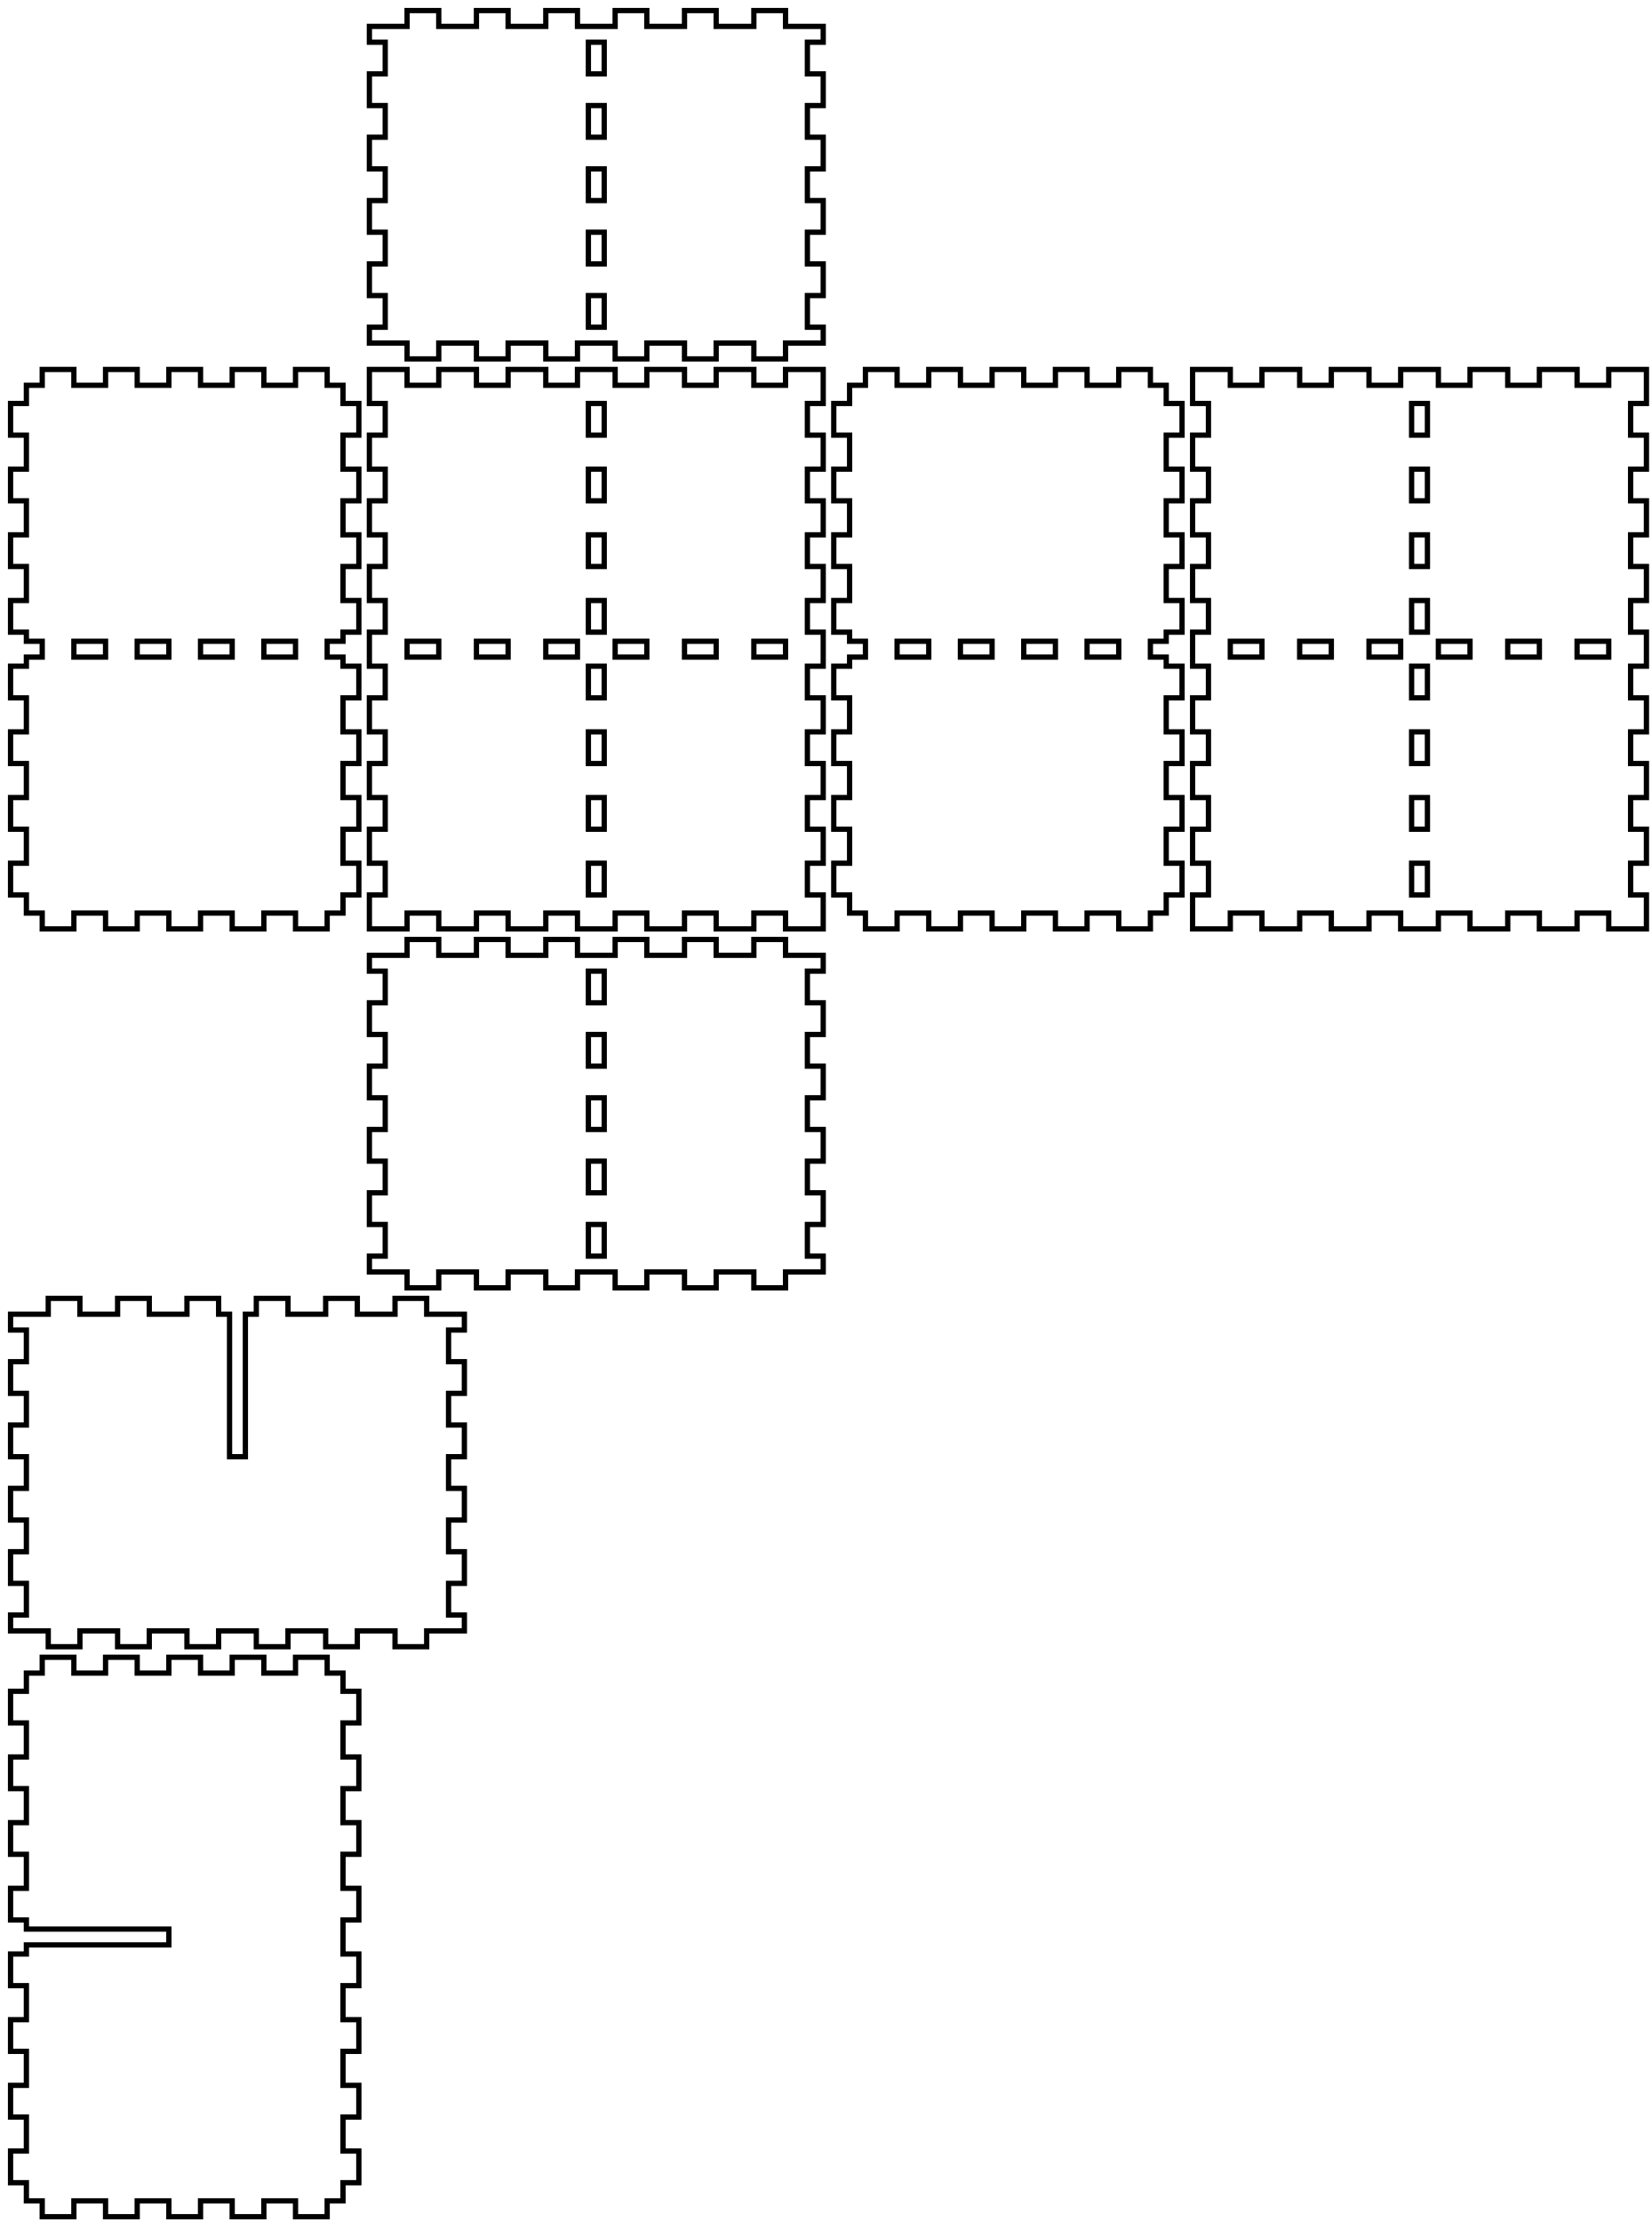
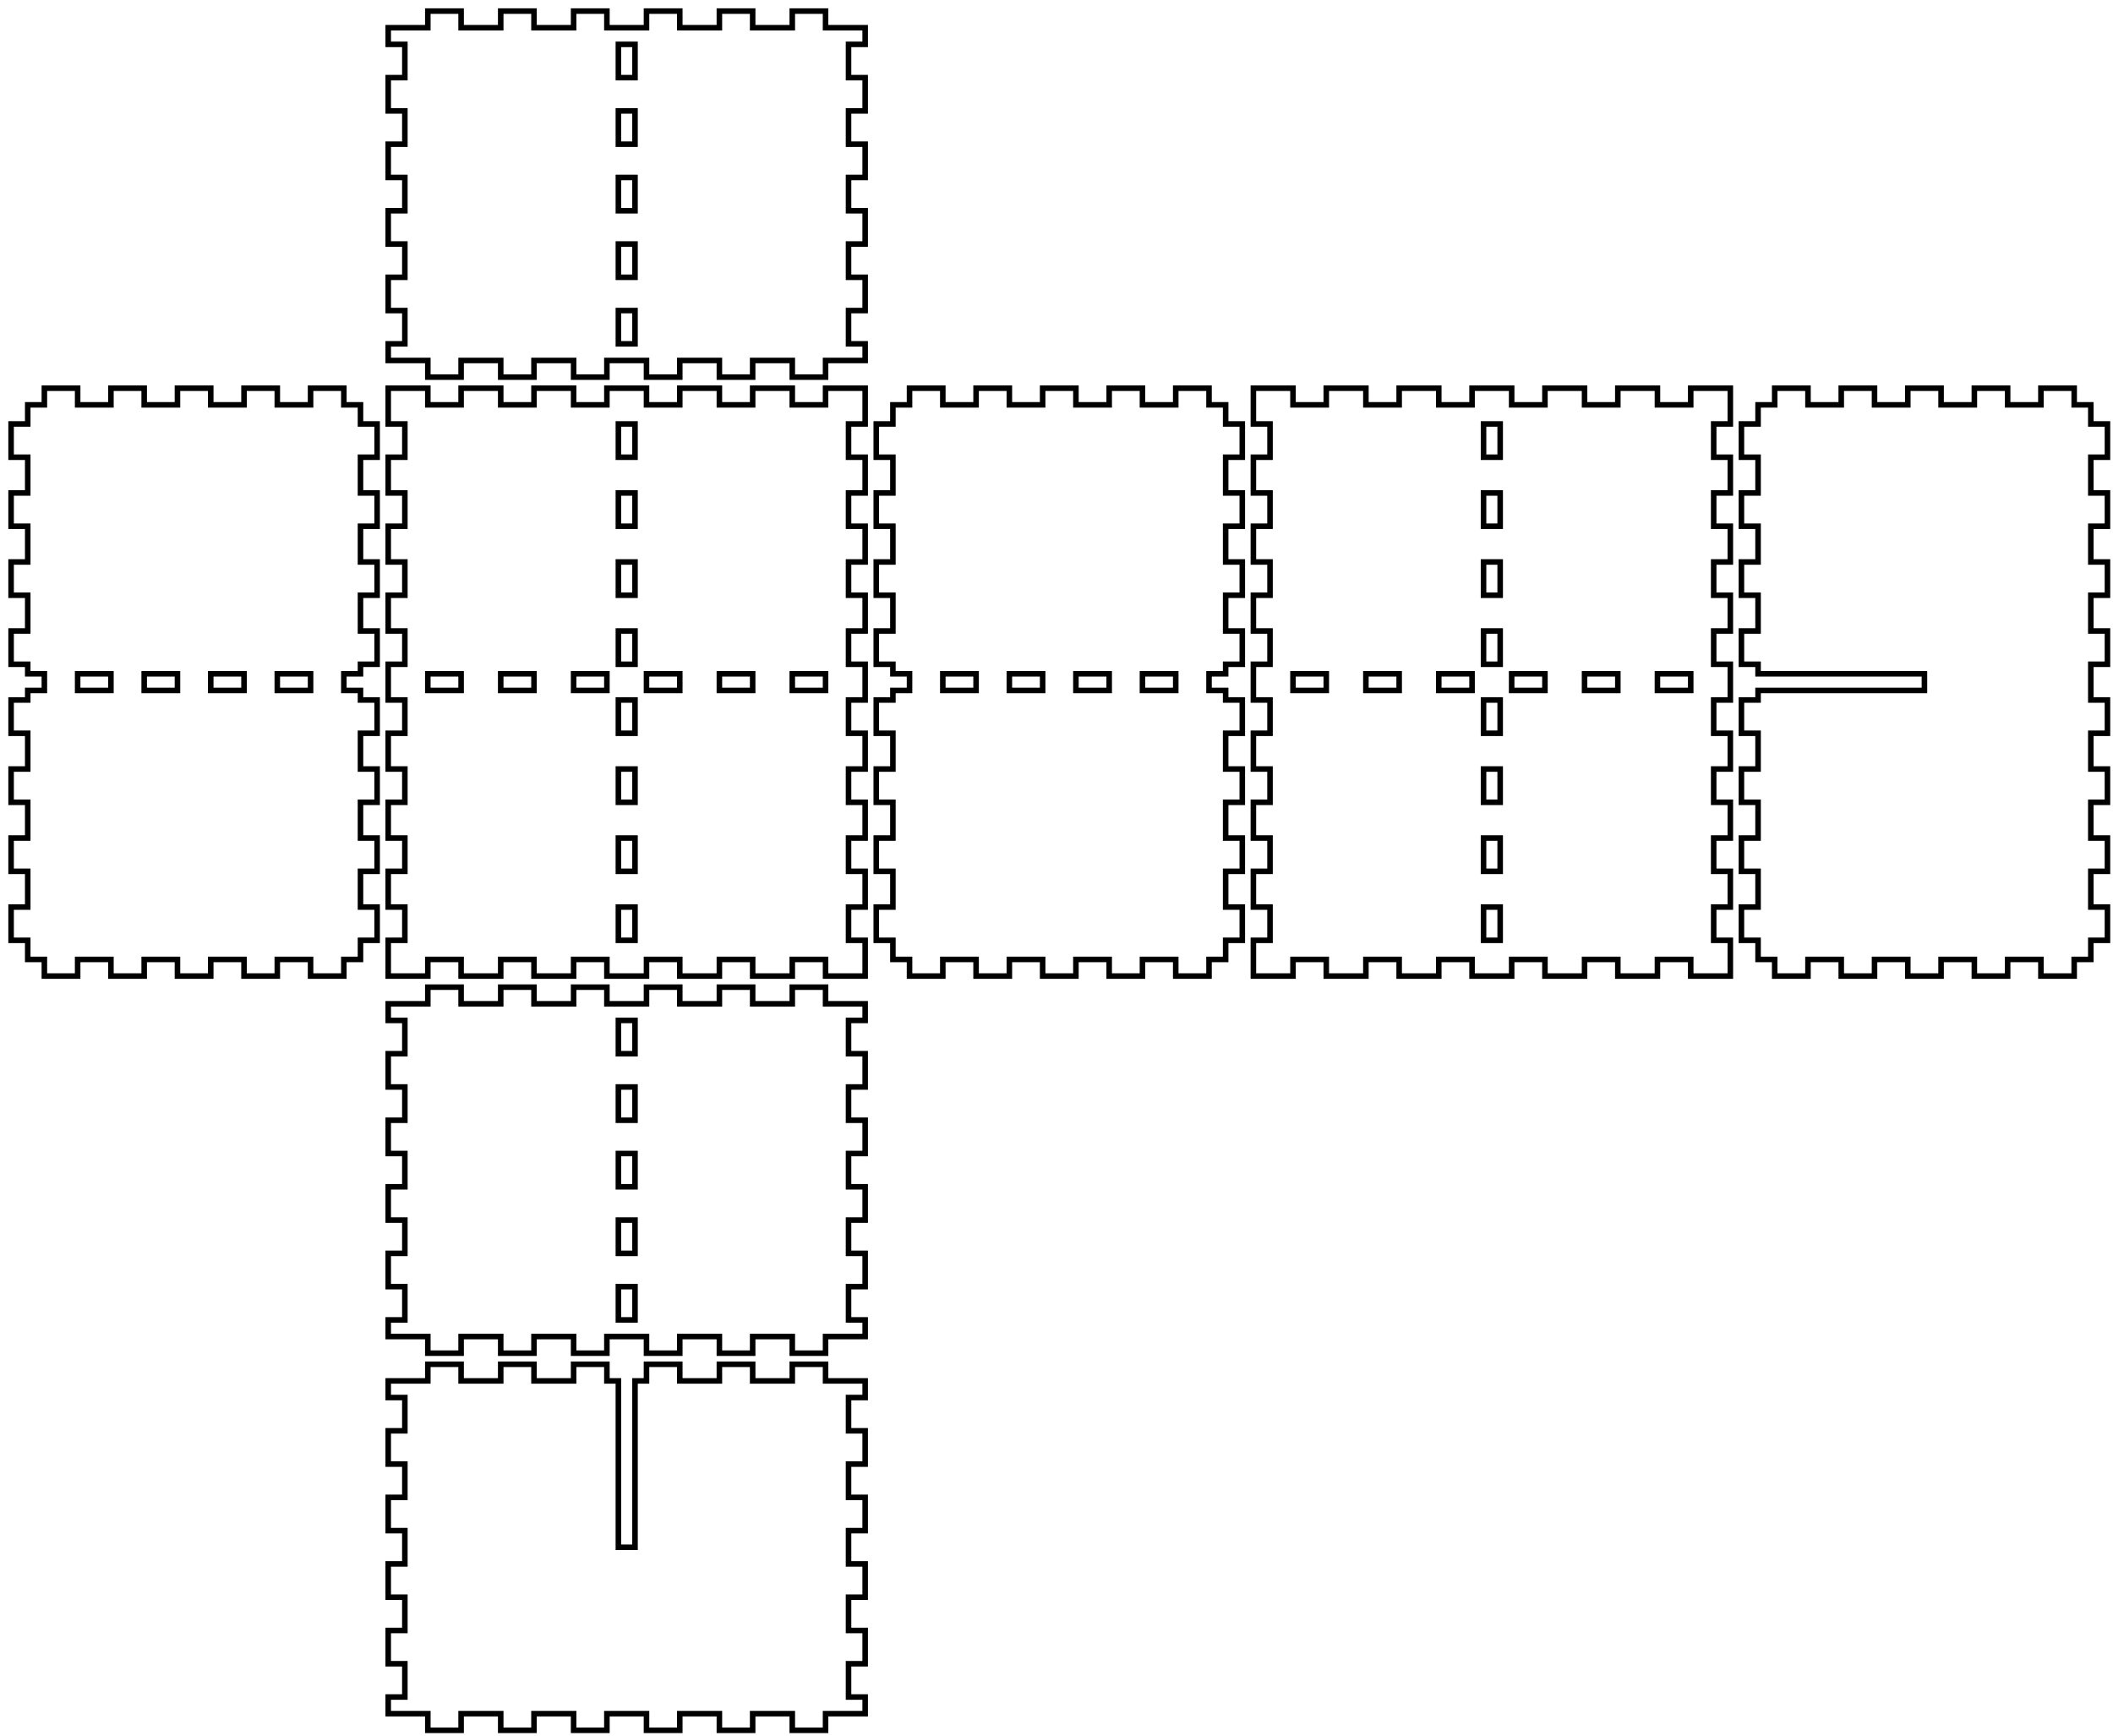
- <svg xmlns="http://www.w3.org/2000/svg" width="313mm" height="421mm" viewBox="0 0 313 421" version="1.1" id="svg5">
+ <svg xmlns="http://www.w3.org/2000/svg" width="381mm" height="313mm" viewBox="0 0 381 313" version="1.1" id="svg5">
  <defs id="defs2" />
  <g id="layer1">
    <path id="piece_001" style="fill:none;stroke:#000000;stroke-width:1" d="M 70 184 L 73 184 L 73 190 L 70 190 L 70 196 L 73 196 L 73 202 L 70 202 L 70 208 L 73 208 L 73 214 L 70 214 L 70 220 L 73 220 L 73 226 L 70 226 L 70 232 L 73 232 L 73 238 L 70 238 L 70 241 L 77.143 241 L 77.143 244 L 83.143 244 L 83.143 241 L 90.286 241 L 90.286 244 L 96.286 244 L 96.286 241 L 103.429 241 L 103.429 244 L 109.429 244 L 109.429 241 L 116.571 241 L 116.571 244 L 122.571 244 L 122.571 241 L 129.714 241 L 129.714 244 L 135.714 244 L 135.714 241 L 142.857 241 L 142.857 244 L 148.857 244 L 148.857 241 L 156 241 L 156 238 L 153 238 L 153 232 L 156 232 L 156 226 L 153 226 L 153 220 L 156 220 L 156 214 L 153 214 L 153 208 L 156 208 L 156 202 L 153 202 L 153 196 L 156 196 L 156 190 L 153 190 L 153 184 L 156 184 L 156 181 L 148.857 181 L 148.857 178 L 142.857 178 L 142.857 181 L 135.714 181 L 135.714 178 L 129.714 178 L 129.714 181 L 122.571 181 L 122.571 178 L 116.571 178 L 116.571 181 L 109.429 181 L 109.429 178 L 103.429 178 L 103.429 181 L 96.286 181 L 96.286 178 L 90.286 178 L 90.286 181 L 83.143 181 L 83.143 178 L 77.143 178 L 77.143 181 L 70 181 L 70 184 Z M 111.5 184 L 114.5 184 L 114.5 190 L 111.5 190 L 111.5 184 Z M 111.5 196 L 114.5 196 L 114.5 202 L 111.5 202 L 111.5 196 Z M 111.5 208 L 114.5 208 L 114.5 214 L 111.5 214 L 111.5 208 Z M 111.5 220 L 114.5 220 L 114.5 226 L 111.5 226 L 111.5 220 Z M 111.5 232 L 114.5 232 L 114.5 238 L 111.5 238 L 111.5 232 Z" />
-     <path id="xdivider_001" style="fill:none;stroke:#000000;stroke-width:1" d="M 41.429 249 L 41.429 246 L 35.429 246 L 35.429 249 L 28.286 249 L 28.286 246 L 22.286 246 L 22.286 249 L 15.143 249 L 15.143 246 L 9.143 246 L 9.143 249 L 2 249 L 2 252 L 5 252 L 5 258 L 2 258 L 2 264 L 5 264 L 5 270 L 2 270 L 2 276 L 5 276 L 5 282 L 2 282 L 2 288 L 5 288 L 5 294 L 2 294 L 2 300 L 5 300 L 5 306 L 2 306 L 2 309 L 9.143 309 L 9.143 312 L 15.143 312 L 15.143 309 L 22.286 309 L 22.286 312 L 28.286 312 L 28.286 309 L 35.429 309 L 35.429 312 L 41.429 312 L 41.429 309 L 48.571 309 L 48.571 312 L 54.571 312 L 54.571 309 L 61.714 309 L 61.714 312 L 67.714 312 L 67.714 309 L 74.857 309 L 74.857 312 L 80.857 312 L 80.857 309 L 88 309 L 88 306 L 85 306 L 85 300 L 88 300 L 88 294 L 85 294 L 85 288 L 88 288 L 88 282 L 85 282 L 85 276 L 88 276 L 88 270 L 85 270 L 85 264 L 88 264 L 88 258 L 85 258 L 85 252 L 88 252 L 88 249 L 80.857 249 L 80.857 246 L 74.857 246 L 74.857 249 L 67.714 249 L 67.714 246 L 61.714 246 L 61.714 249 L 54.571 249 L 54.571 246 L 48.571 246 L 48.571 249 L 46.5 249 L 46.5 276 L 43.5 276 L 43.5 249 L 41.429 249 Z" />
+     <path id="xdivider_001" style="fill:none;stroke:#000000;stroke-width:1" d="M 109.429 249 L 109.429 246 L 103.429 246 L 103.429 249 L 96.286 249 L 96.286 246 L 90.286 246 L 90.286 249 L 83.143 249 L 83.143 246 L 77.143 246 L 77.143 249 L 70 249 L 70 252 L 73 252 L 73 258 L 70 258 L 70 264 L 73 264 L 73 270 L 70 270 L 70 276 L 73 276 L 73 282 L 70 282 L 70 288 L 73 288 L 73 294 L 70 294 L 70 300 L 73 300 L 73 306 L 70 306 L 70 309 L 77.143 309 L 77.143 312 L 83.143 312 L 83.143 309 L 90.286 309 L 90.286 312 L 96.286 312 L 96.286 309 L 103.429 309 L 103.429 312 L 109.429 312 L 109.429 309 L 116.571 309 L 116.571 312 L 122.571 312 L 122.571 309 L 129.714 309 L 129.714 312 L 135.714 312 L 135.714 309 L 142.857 309 L 142.857 312 L 148.857 312 L 148.857 309 L 156 309 L 156 306 L 153 306 L 153 300 L 156 300 L 156 294 L 153 294 L 153 288 L 156 288 L 156 282 L 153 282 L 153 276 L 156 276 L 156 270 L 153 270 L 153 264 L 156 264 L 156 258 L 153 258 L 153 252 L 156 252 L 156 249 L 148.857 249 L 148.857 246 L 142.857 246 L 142.857 249 L 135.714 249 L 135.714 246 L 129.714 246 L 129.714 249 L 122.571 249 L 122.571 246 L 116.571 246 L 116.571 249 L 114.5 249 L 114.5 279 L 111.5 279 L 111.5 249 L 109.429 249 Z" />
    <path id="piece_002" style="fill:none;stroke:#000000;stroke-width:1" d="M 65 119.778 L 68 119.778 L 68 113.778 L 65 113.778 L 65 107.333 L 68 107.333 L 68 101.333 L 65 101.333 L 65 94.889 L 68 94.889 L 68 88.889 L 65 88.889 L 65 82.444 L 68 82.444 L 68 76.444 L 65 76.444 L 65 73 L 62 73 L 62 70 L 56 70 L 56 73 L 50 73 L 50 70 L 44 70 L 44 73 L 38 73 L 38 70 L 32 70 L 32 73 L 26 73 L 26 70 L 20 70 L 20 73 L 14 73 L 14 70 L 8 70 L 8 73 L 5 73 L 5 76.444 L 2 76.444 L 2 82.444 L 5 82.444 L 5 88.889 L 2 88.889 L 2 94.889 L 5 94.889 L 5 101.333 L 2 101.333 L 2 107.333 L 5 107.333 L 5 113.778 L 2 113.778 L 2 119.778 L 5 119.778 L 5 121.5 L 8 121.5 L 8 124.5 L 5 124.5 L 5 126.222 L 2 126.222 L 2 132.222 L 5 132.222 L 5 138.667 L 2 138.667 L 2 144.667 L 5 144.667 L 5 151.111 L 2 151.111 L 2 157.111 L 5 157.111 L 5 163.556 L 2 163.556 L 2 169.556 L 5 169.556 L 5 173 L 8 173 L 8 176 L 14 176 L 14 173 L 20 173 L 20 176 L 26 176 L 26 173 L 32 173 L 32 176 L 38 176 L 38 173 L 44 173 L 44 176 L 50 176 L 50 173 L 56 173 L 56 176 L 62 176 L 62 173 L 65 173 L 65 169.556 L 68 169.556 L 68 163.556 L 65 163.556 L 65 157.111 L 68 157.111 L 68 151.111 L 65 151.111 L 65 144.667 L 68 144.667 L 68 138.667 L 65 138.667 L 65 132.222 L 68 132.222 L 68 126.222 L 65 126.222 L 65 124.5 L 62 124.5 L 62 121.5 L 65 121.5 L 65 119.778 Z M 14 121.5 L 20 121.5 L 20 124.5 L 14 124.5 L 14 121.5 Z M 26 121.5 L 32 121.5 L 32 124.5 L 26 124.5 L 26 121.5 Z M 38 121.5 L 44 121.5 L 44 124.5 L 38 124.5 L 38 121.5 Z M 50 121.5 L 56 121.5 L 56 124.5 L 50 124.5 L 50 121.5 Z" />
-     <path id="ydivider_001" style="fill:none;stroke:#000000;stroke-width:1" d="M 5 370.222 L 2 370.222 L 2 376.222 L 5 376.222 L 5 382.667 L 2 382.667 L 2 388.667 L 5 388.667 L 5 395.111 L 2 395.111 L 2 401.111 L 5 401.111 L 5 407.556 L 2 407.556 L 2 413.556 L 5 413.556 L 5 417 L 8 417 L 8 420 L 14 420 L 14 417 L 20 417 L 20 420 L 26 420 L 26 417 L 32 417 L 32 420 L 38 420 L 38 417 L 44 417 L 44 420 L 50 420 L 50 417 L 56 417 L 56 420 L 62 420 L 62 417 L 65 417 L 65 413.556 L 68 413.556 L 68 407.556 L 65 407.556 L 65 401.111 L 68 401.111 L 68 395.111 L 65 395.111 L 65 388.667 L 68 388.667 L 68 382.667 L 65 382.667 L 65 376.222 L 68 376.222 L 68 370.222 L 65 370.222 L 65 363.778 L 68 363.778 L 68 357.778 L 65 357.778 L 65 351.333 L 68 351.333 L 68 345.333 L 65 345.333 L 65 338.889 L 68 338.889 L 68 332.889 L 65 332.889 L 65 326.444 L 68 326.444 L 68 320.444 L 65 320.444 L 65 317 L 62 317 L 62 314 L 56 314 L 56 317 L 50 317 L 50 314 L 44 314 L 44 317 L 38 317 L 38 314 L 32 314 L 32 317 L 26 317 L 26 314 L 20 314 L 20 317 L 14 317 L 14 314 L 8 314 L 8 317 L 5 317 L 5 320.444 L 2 320.444 L 2 326.444 L 5 326.444 L 5 332.889 L 2 332.889 L 2 338.889 L 5 338.889 L 5 345.333 L 2 345.333 L 2 351.333 L 5 351.333 L 5 357.778 L 2 357.778 L 2 363.778 L 5 363.778 L 5 365.5 L 32 365.5 L 32 368.5 L 5 368.5 L 5 370.222 Z" />
+     <path id="ydivider_001" style="fill:none;stroke:#000000;stroke-width:1" d="M 317 126.222 L 314 126.222 L 314 132.222 L 317 132.222 L 317 138.667 L 314 138.667 L 314 144.667 L 317 144.667 L 317 151.111 L 314 151.111 L 314 157.111 L 317 157.111 L 317 163.556 L 314 163.556 L 314 169.556 L 317 169.556 L 317 173 L 320 173 L 320 176 L 326 176 L 326 173 L 332 173 L 332 176 L 338 176 L 338 173 L 344 173 L 344 176 L 350 176 L 350 173 L 356 173 L 356 176 L 362 176 L 362 173 L 368 173 L 368 176 L 374 176 L 374 173 L 377 173 L 377 169.556 L 380 169.556 L 380 163.556 L 377 163.556 L 377 157.111 L 380 157.111 L 380 151.111 L 377 151.111 L 377 144.667 L 380 144.667 L 380 138.667 L 377 138.667 L 377 132.222 L 380 132.222 L 380 126.222 L 377 126.222 L 377 119.778 L 380 119.778 L 380 113.778 L 377 113.778 L 377 107.333 L 380 107.333 L 380 101.333 L 377 101.333 L 377 94.889 L 380 94.889 L 380 88.889 L 377 88.889 L 377 82.444 L 380 82.444 L 380 76.444 L 377 76.444 L 377 73 L 374 73 L 374 70 L 368 70 L 368 73 L 362 73 L 362 70 L 356 70 L 356 73 L 350 73 L 350 70 L 344 70 L 344 73 L 338 73 L 338 70 L 332 70 L 332 73 L 326 73 L 326 70 L 320 70 L 320 73 L 317 73 L 317 76.444 L 314 76.444 L 314 82.444 L 317 82.444 L 317 88.889 L 314 88.889 L 314 94.889 L 317 94.889 L 317 101.333 L 314 101.333 L 314 107.333 L 317 107.333 L 317 113.778 L 314 113.778 L 314 119.778 L 317 119.778 L 317 121.5 L 347 121.5 L 347 124.5 L 317 124.5 L 317 126.222 Z" />
    <path id="piece_003" style="fill:none;stroke:#000000;stroke-width:1" d="M 70 76.444 L 73 76.444 L 73 82.444 L 70 82.444 L 70 88.889 L 73 88.889 L 73 94.889 L 70 94.889 L 70 101.333 L 73 101.333 L 73 107.333 L 70 107.333 L 70 113.778 L 73 113.778 L 73 119.778 L 70 119.778 L 70 126.222 L 73 126.222 L 73 132.222 L 70 132.222 L 70 138.667 L 73 138.667 L 73 144.667 L 70 144.667 L 70 151.111 L 73 151.111 L 73 157.111 L 70 157.111 L 70 163.556 L 73 163.556 L 73 169.556 L 70 169.556 L 70 176 L 77.143 176 L 77.143 173 L 83.143 173 L 83.143 176 L 90.286 176 L 90.286 173 L 96.286 173 L 96.286 176 L 103.429 176 L 103.429 173 L 109.429 173 L 109.429 176 L 116.571 176 L 116.571 173 L 122.571 173 L 122.571 176 L 129.714 176 L 129.714 173 L 135.714 173 L 135.714 176 L 142.857 176 L 142.857 173 L 148.857 173 L 148.857 176 L 156 176 L 156 169.556 L 153 169.556 L 153 163.556 L 156 163.556 L 156 157.111 L 153 157.111 L 153 151.111 L 156 151.111 L 156 144.667 L 153 144.667 L 153 138.667 L 156 138.667 L 156 132.222 L 153 132.222 L 153 126.222 L 156 126.222 L 156 119.778 L 153 119.778 L 153 113.778 L 156 113.778 L 156 107.333 L 153 107.333 L 153 101.333 L 156 101.333 L 156 94.889 L 153 94.889 L 153 88.889 L 156 88.889 L 156 82.444 L 153 82.444 L 153 76.444 L 156 76.444 L 156 70 L 148.857 70 L 148.857 73 L 142.857 73 L 142.857 70 L 135.714 70 L 135.714 73 L 129.714 73 L 129.714 70 L 122.571 70 L 122.571 73 L 116.571 73 L 116.571 70 L 109.429 70 L 109.429 73 L 103.429 73 L 103.429 70 L 96.286 70 L 96.286 73 L 90.286 73 L 90.286 70 L 83.143 70 L 83.143 73 L 77.143 73 L 77.143 70 L 70 70 L 70 76.444 Z M 103.429 121.5 L 109.429 121.5 L 109.429 124.5 L 103.429 124.5 L 103.429 121.5 Z M 111.5 101.333 L 114.5 101.333 L 114.5 107.333 L 111.5 107.333 L 111.5 101.333 Z M 111.5 113.778 L 114.5 113.778 L 114.5 119.778 L 111.5 119.778 L 111.5 113.778 Z M 111.5 126.222 L 114.5 126.222 L 114.5 132.222 L 111.5 132.222 L 111.5 126.222 Z M 111.5 138.667 L 114.5 138.667 L 114.5 144.667 L 111.5 144.667 L 111.5 138.667 Z M 111.5 151.111 L 114.5 151.111 L 114.5 157.111 L 111.5 157.111 L 111.5 151.111 Z M 111.5 163.556 L 114.5 163.556 L 114.5 169.556 L 111.5 169.556 L 111.5 163.556 Z M 111.5 76.444 L 114.5 76.444 L 114.5 82.444 L 111.5 82.444 L 111.5 76.444 Z M 111.5 88.889 L 114.5 88.889 L 114.5 94.889 L 111.5 94.889 L 111.5 88.889 Z M 116.571 121.5 L 122.571 121.5 L 122.571 124.5 L 116.571 124.5 L 116.571 121.5 Z M 129.714 121.5 L 135.714 121.5 L 135.714 124.5 L 129.714 124.5 L 129.714 121.5 Z M 142.857 121.5 L 148.857 121.5 L 148.857 124.5 L 142.857 124.5 L 142.857 121.5 Z M 77.143 121.5 L 83.143 121.5 L 83.143 124.5 L 77.143 124.5 L 77.143 121.5 Z M 90.286 121.5 L 96.286 121.5 L 96.286 124.5 L 90.286 124.5 L 90.286 121.5 Z" />
    <path id="piece_004" style="fill:none;stroke:#000000;stroke-width:1" d="M 221 119.778 L 224 119.778 L 224 113.778 L 221 113.778 L 221 107.333 L 224 107.333 L 224 101.333 L 221 101.333 L 221 94.889 L 224 94.889 L 224 88.889 L 221 88.889 L 221 82.444 L 224 82.444 L 224 76.444 L 221 76.444 L 221 73 L 218 73 L 218 70 L 212 70 L 212 73 L 206 73 L 206 70 L 200 70 L 200 73 L 194 73 L 194 70 L 188 70 L 188 73 L 182 73 L 182 70 L 176 70 L 176 73 L 170 73 L 170 70 L 164 70 L 164 73 L 161 73 L 161 76.444 L 158 76.444 L 158 82.444 L 161 82.444 L 161 88.889 L 158 88.889 L 158 94.889 L 161 94.889 L 161 101.333 L 158 101.333 L 158 107.333 L 161 107.333 L 161 113.778 L 158 113.778 L 158 119.778 L 161 119.778 L 161 121.5 L 164 121.5 L 164 124.5 L 161 124.5 L 161 126.222 L 158 126.222 L 158 132.222 L 161 132.222 L 161 138.667 L 158 138.667 L 158 144.667 L 161 144.667 L 161 151.111 L 158 151.111 L 158 157.111 L 161 157.111 L 161 163.556 L 158 163.556 L 158 169.556 L 161 169.556 L 161 173 L 164 173 L 164 176 L 170 176 L 170 173 L 176 173 L 176 176 L 182 176 L 182 173 L 188 173 L 188 176 L 194 176 L 194 173 L 200 173 L 200 176 L 206 176 L 206 173 L 212 173 L 212 176 L 218 176 L 218 173 L 221 173 L 221 169.556 L 224 169.556 L 224 163.556 L 221 163.556 L 221 157.111 L 224 157.111 L 224 151.111 L 221 151.111 L 221 144.667 L 224 144.667 L 224 138.667 L 221 138.667 L 221 132.222 L 224 132.222 L 224 126.222 L 221 126.222 L 221 124.5 L 218 124.5 L 218 121.5 L 221 121.5 L 221 119.778 Z M 170 121.5 L 176 121.5 L 176 124.5 L 170 124.5 L 170 121.5 Z M 182 121.5 L 188 121.5 L 188 124.5 L 182 124.5 L 182 121.5 Z M 194 121.5 L 200 121.5 L 200 124.5 L 194 124.5 L 194 121.5 Z M 206 121.5 L 212 121.5 L 212 124.5 L 206 124.5 L 206 121.5 Z" />
    <path id="piece_005" style="fill:none;stroke:#000000;stroke-width:1" d="M 226 76.444 L 229 76.444 L 229 82.444 L 226 82.444 L 226 88.889 L 229 88.889 L 229 94.889 L 226 94.889 L 226 101.333 L 229 101.333 L 229 107.333 L 226 107.333 L 226 113.778 L 229 113.778 L 229 119.778 L 226 119.778 L 226 126.222 L 229 126.222 L 229 132.222 L 226 132.222 L 226 138.667 L 229 138.667 L 229 144.667 L 226 144.667 L 226 151.111 L 229 151.111 L 229 157.111 L 226 157.111 L 226 163.556 L 229 163.556 L 229 169.556 L 226 169.556 L 226 176 L 233.143 176 L 233.143 173 L 239.143 173 L 239.143 176 L 246.286 176 L 246.286 173 L 252.286 173 L 252.286 176 L 259.429 176 L 259.429 173 L 265.429 173 L 265.429 176 L 272.571 176 L 272.571 173 L 278.571 173 L 278.571 176 L 285.714 176 L 285.714 173 L 291.714 173 L 291.714 176 L 298.857 176 L 298.857 173 L 304.857 173 L 304.857 176 L 312 176 L 312 169.556 L 309 169.556 L 309 163.556 L 312 163.556 L 312 157.111 L 309 157.111 L 309 151.111 L 312 151.111 L 312 144.667 L 309 144.667 L 309 138.667 L 312 138.667 L 312 132.222 L 309 132.222 L 309 126.222 L 312 126.222 L 312 119.778 L 309 119.778 L 309 113.778 L 312 113.778 L 312 107.333 L 309 107.333 L 309 101.333 L 312 101.333 L 312 94.889 L 309 94.889 L 309 88.889 L 312 88.889 L 312 82.444 L 309 82.444 L 309 76.444 L 312 76.444 L 312 70 L 304.857 70 L 304.857 73 L 298.857 73 L 298.857 70 L 291.714 70 L 291.714 73 L 285.714 73 L 285.714 70 L 278.571 70 L 278.571 73 L 272.571 73 L 272.571 70 L 265.429 70 L 265.429 73 L 259.429 73 L 259.429 70 L 252.286 70 L 252.286 73 L 246.286 73 L 246.286 70 L 239.143 70 L 239.143 73 L 233.143 73 L 233.143 70 L 226 70 L 226 76.444 Z M 233.143 121.5 L 239.143 121.5 L 239.143 124.5 L 233.143 124.5 L 233.143 121.5 Z M 246.286 121.5 L 252.286 121.5 L 252.286 124.5 L 246.286 124.5 L 246.286 121.5 Z M 259.429 121.5 L 265.429 121.5 L 265.429 124.5 L 259.429 124.5 L 259.429 121.5 Z M 267.5 101.333 L 270.5 101.333 L 270.5 107.333 L 267.5 107.333 L 267.5 101.333 Z M 267.5 113.778 L 270.5 113.778 L 270.5 119.778 L 267.5 119.778 L 267.5 113.778 Z M 267.5 126.222 L 270.5 126.222 L 270.5 132.222 L 267.5 132.222 L 267.5 126.222 Z M 267.5 138.667 L 270.5 138.667 L 270.5 144.667 L 267.5 144.667 L 267.5 138.667 Z M 267.5 151.111 L 270.5 151.111 L 270.5 157.111 L 267.5 157.111 L 267.5 151.111 Z M 267.5 163.556 L 270.5 163.556 L 270.5 169.556 L 267.5 169.556 L 267.5 163.556 Z M 267.5 76.444 L 270.5 76.444 L 270.5 82.444 L 267.5 82.444 L 267.5 76.444 Z M 267.5 88.889 L 270.5 88.889 L 270.5 94.889 L 267.5 94.889 L 267.5 88.889 Z M 272.571 121.5 L 278.571 121.5 L 278.571 124.5 L 272.571 124.5 L 272.571 121.5 Z M 285.714 121.5 L 291.714 121.5 L 291.714 124.5 L 285.714 124.5 L 285.714 121.5 Z M 298.857 121.5 L 304.857 121.5 L 304.857 124.5 L 298.857 124.5 L 298.857 121.5 Z" />
    <path id="piece_006" style="fill:none;stroke:#000000;stroke-width:1" d="M 70 8 L 73 8 L 73 14 L 70 14 L 70 20 L 73 20 L 73 26 L 70 26 L 70 32 L 73 32 L 73 38 L 70 38 L 70 44 L 73 44 L 73 50 L 70 50 L 70 56 L 73 56 L 73 62 L 70 62 L 70 65 L 77.143 65 L 77.143 68 L 83.143 68 L 83.143 65 L 90.286 65 L 90.286 68 L 96.286 68 L 96.286 65 L 103.429 65 L 103.429 68 L 109.429 68 L 109.429 65 L 116.571 65 L 116.571 68 L 122.571 68 L 122.571 65 L 129.714 65 L 129.714 68 L 135.714 68 L 135.714 65 L 142.857 65 L 142.857 68 L 148.857 68 L 148.857 65 L 156 65 L 156 62 L 153 62 L 153 56 L 156 56 L 156 50 L 153 50 L 153 44 L 156 44 L 156 38 L 153 38 L 153 32 L 156 32 L 156 26 L 153 26 L 153 20 L 156 20 L 156 14 L 153 14 L 153 8 L 156 8 L 156 5 L 148.857 5 L 148.857 2 L 142.857 2 L 142.857 5 L 135.714 5 L 135.714 2 L 129.714 2 L 129.714 5 L 122.571 5 L 122.571 2 L 116.571 2 L 116.571 5 L 109.429 5 L 109.429 2 L 103.429 2 L 103.429 5 L 96.286 5 L 96.286 2 L 90.286 2 L 90.286 5 L 83.143 5 L 83.143 2 L 77.143 2 L 77.143 5 L 70 5 L 70 8 Z M 111.5 20 L 114.5 20 L 114.5 26 L 111.5 26 L 111.5 20 Z M 111.5 32 L 114.5 32 L 114.5 38 L 111.5 38 L 111.5 32 Z M 111.5 44 L 114.5 44 L 114.5 50 L 111.5 50 L 111.5 44 Z M 111.5 56 L 114.5 56 L 114.5 62 L 111.5 62 L 111.5 56 Z M 111.5 8 L 114.5 8 L 114.5 14 L 111.5 14 L 111.5 8 Z" />
  </g>
</svg>
